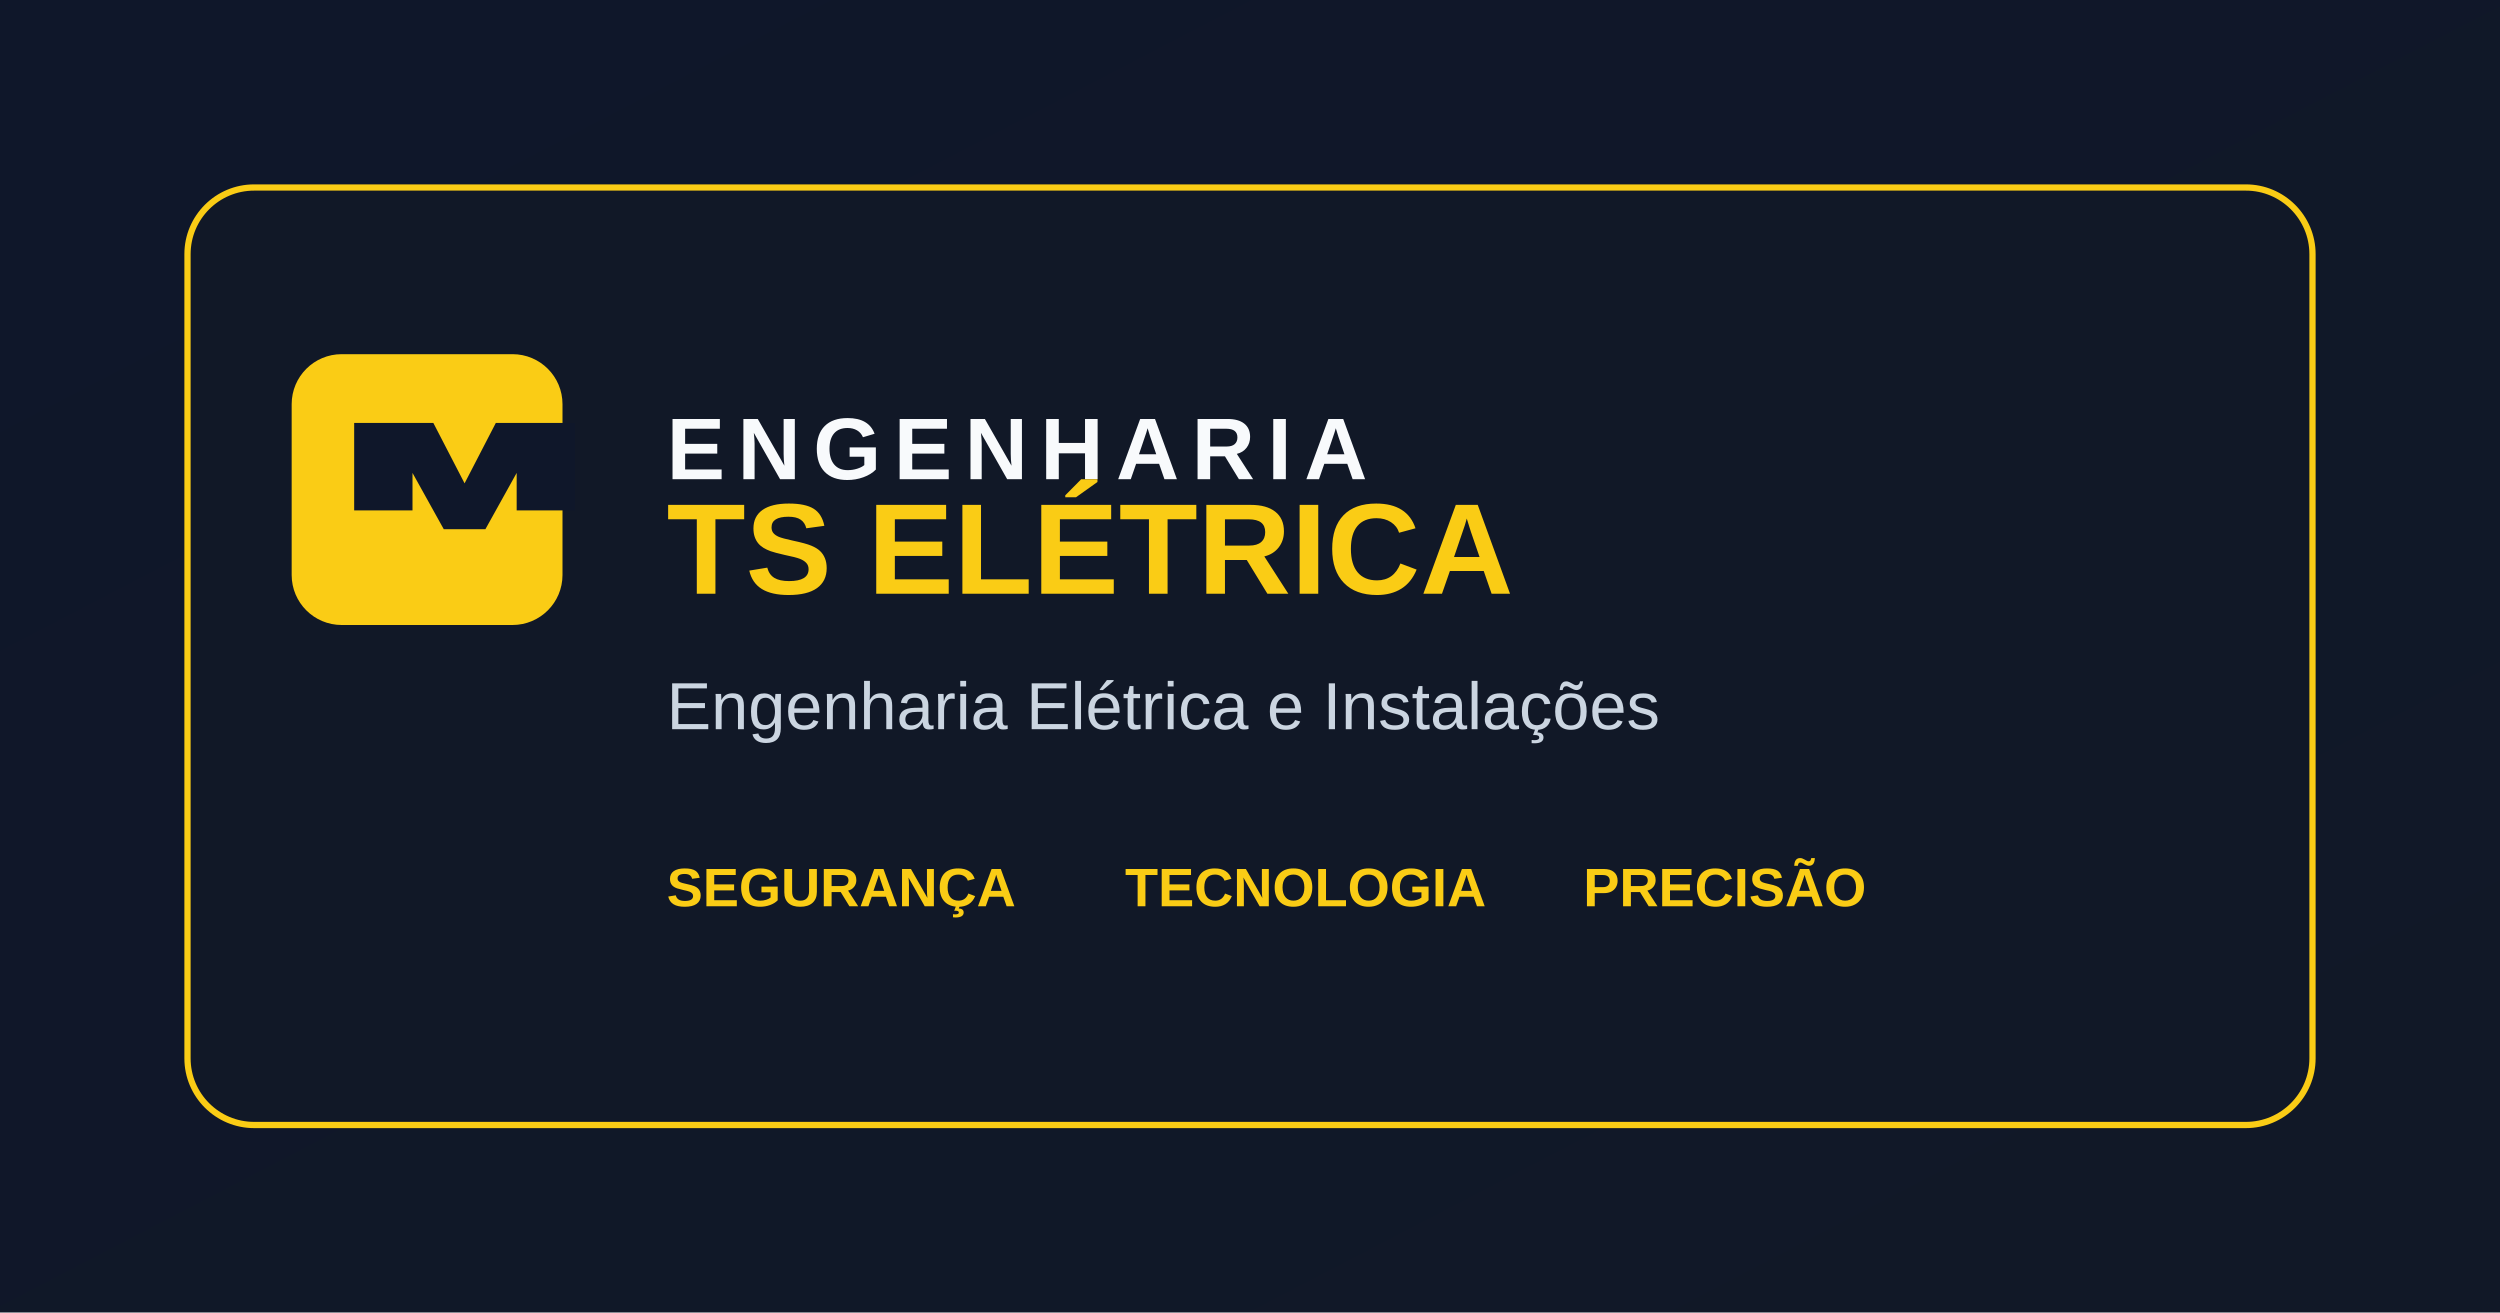
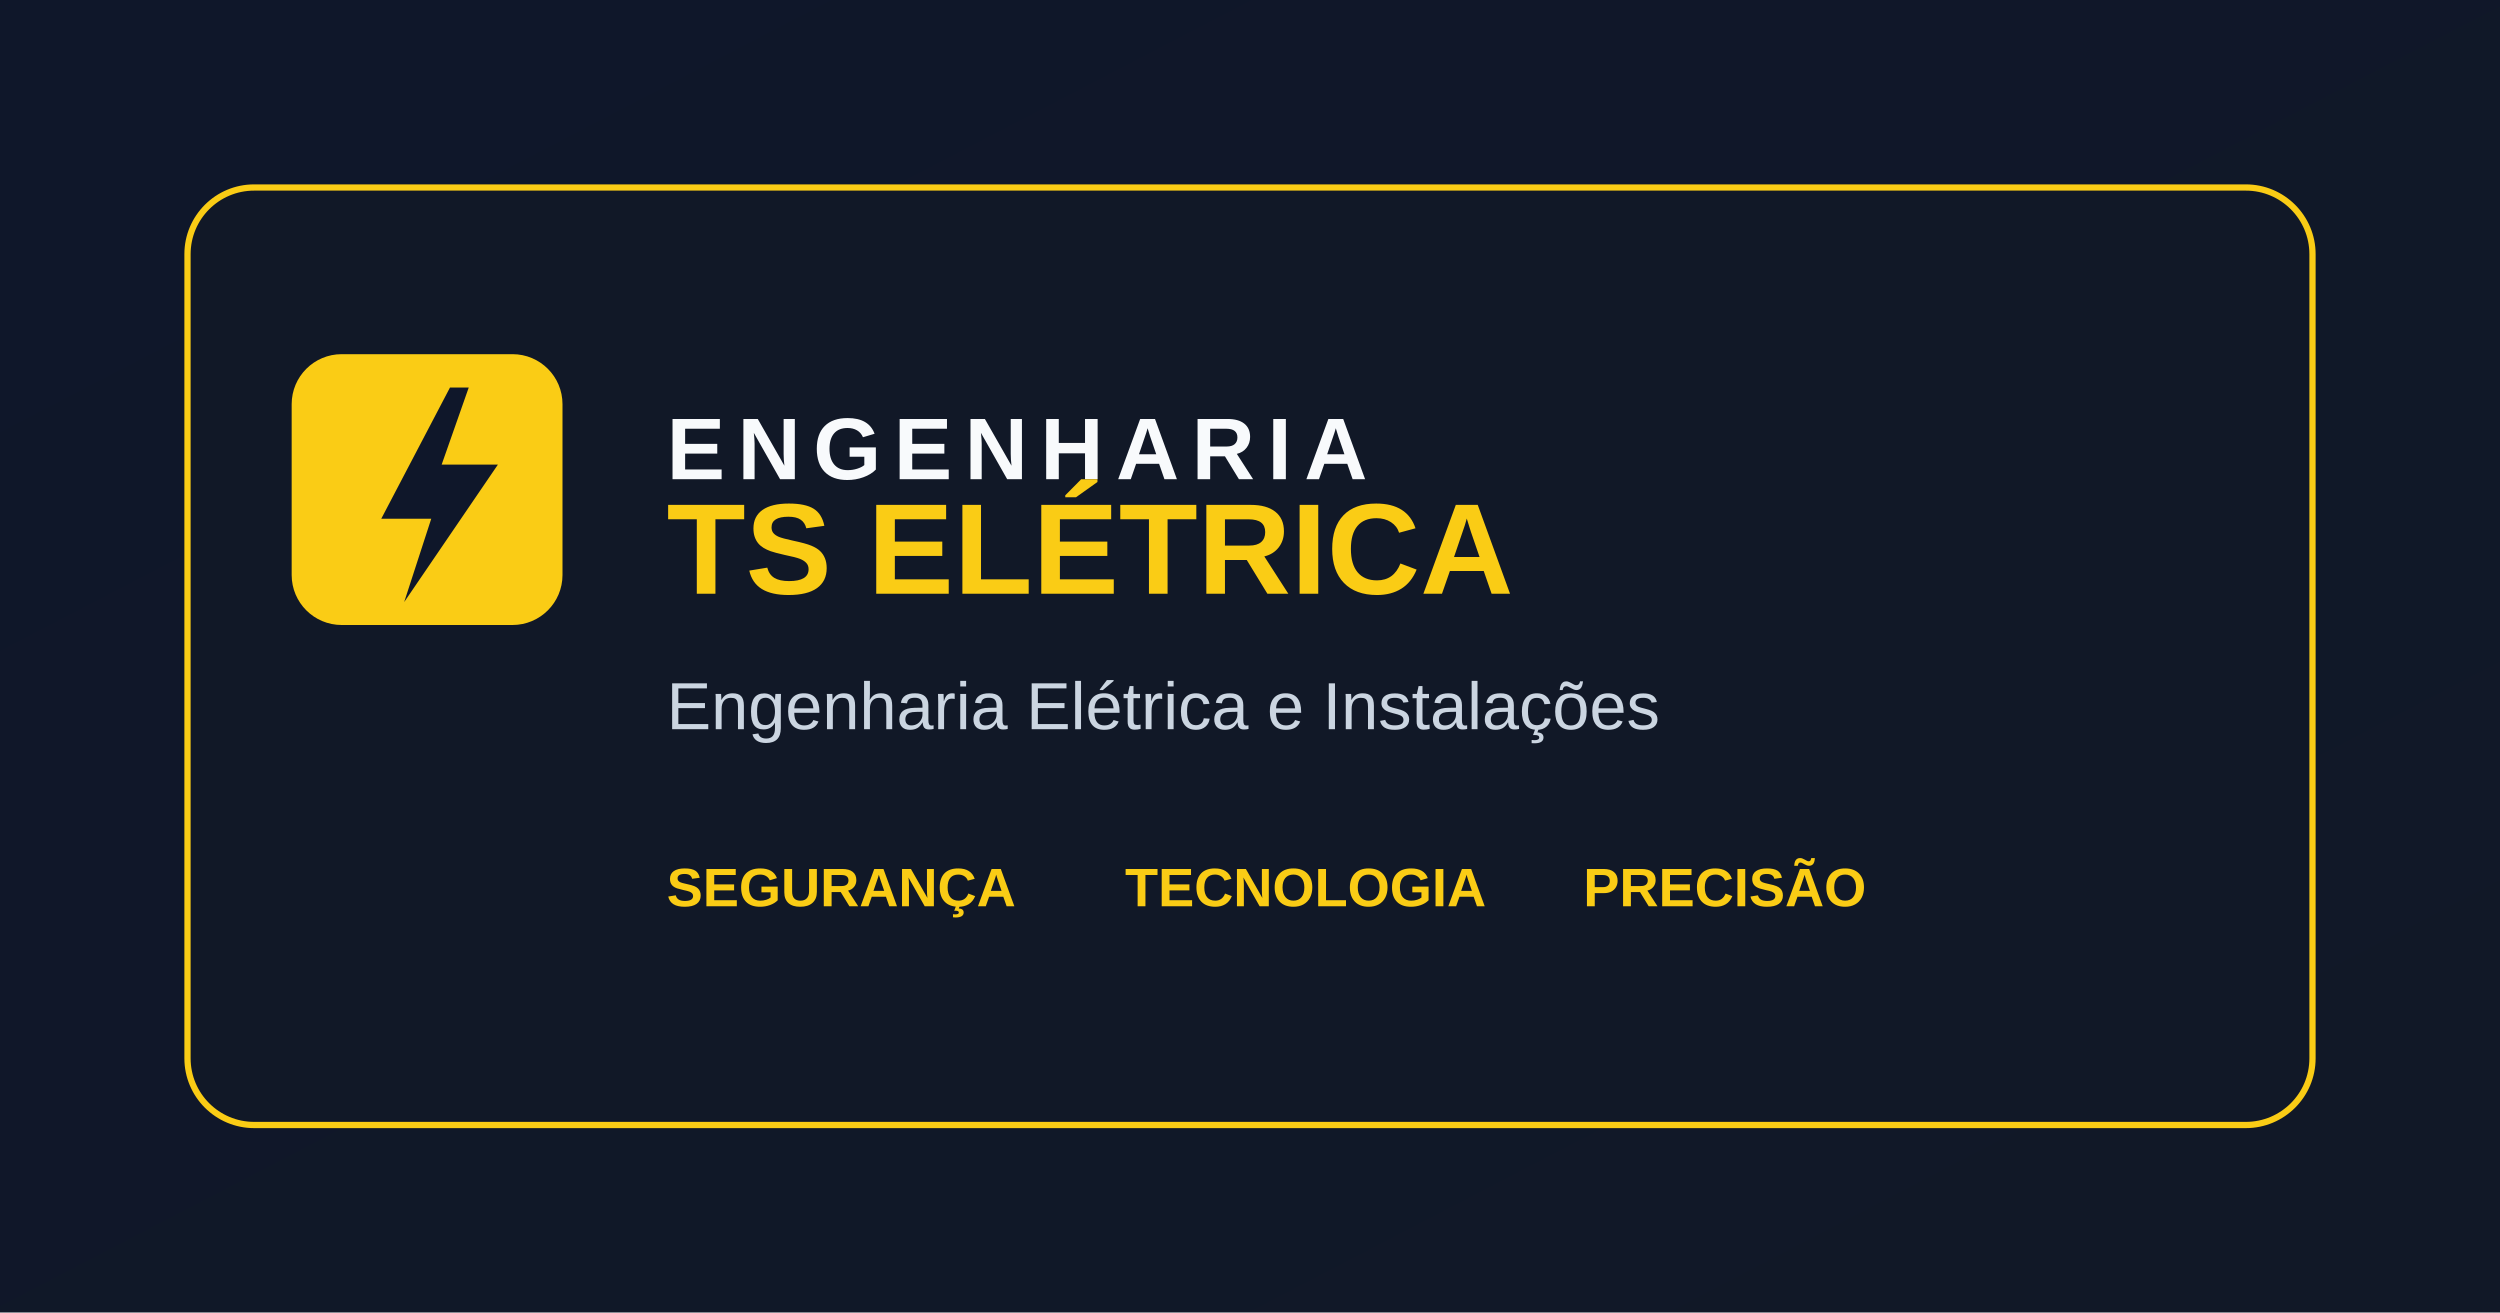
<svg xmlns="http://www.w3.org/2000/svg" viewBox="0 0 1200 630" role="img" aria-label="Engenharia elétrica">
  <defs>
    <linearGradient id="bg" x1="0" x2="1" y1="0" y2="1">
      <stop offset="0%" stop-color="#0F172A" />
      <stop offset="100%" stop-color="#111827" />
    </linearGradient>
  </defs>
  <rect width="1200" height="630" fill="url(#bg)" />
  <rect x="90" y="90" width="1020" height="450" rx="32" fill="#111827" stroke="#FACC15" stroke-width="3" />
  <rect x="140" y="170" width="130" height="130" rx="24" fill="#FACC15" />
-   <path d="M170 245v-42h38l15 29 15-29h38v42h-28v-18l-15 27h-20l-15-27v18h-28Z" fill="#0F172A" />
+   <path d="M216 186L183 249H207L194 289L239 223H212L225 186H216Z" fill="#0F172A" />
  <text x="320" y="230" fill="#F8FAFC" font-size="42" font-family="Arial, sans-serif" font-weight="700" letter-spacing="6">ENGENHARIA</text>
  <text x="320" y="285" fill="#FACC15" font-size="62" font-family="Arial, sans-serif" font-weight="900">TS ELÉTRICA</text>
  <text x="320" y="350" fill="#CBD5E1" font-size="32" font-family="Arial, sans-serif">Engenharia Elétrica e Instalações</text>
  <g fill="#FACC15" font-size="26" font-family="Arial, sans-serif" font-weight="700">
    <text x="320" y="435">SEGURANÇA</text>
    <text x="540" y="435">TECNOLOGIA</text>
    <text x="760" y="435">PRECISÃO</text>
  </g>
</svg>
